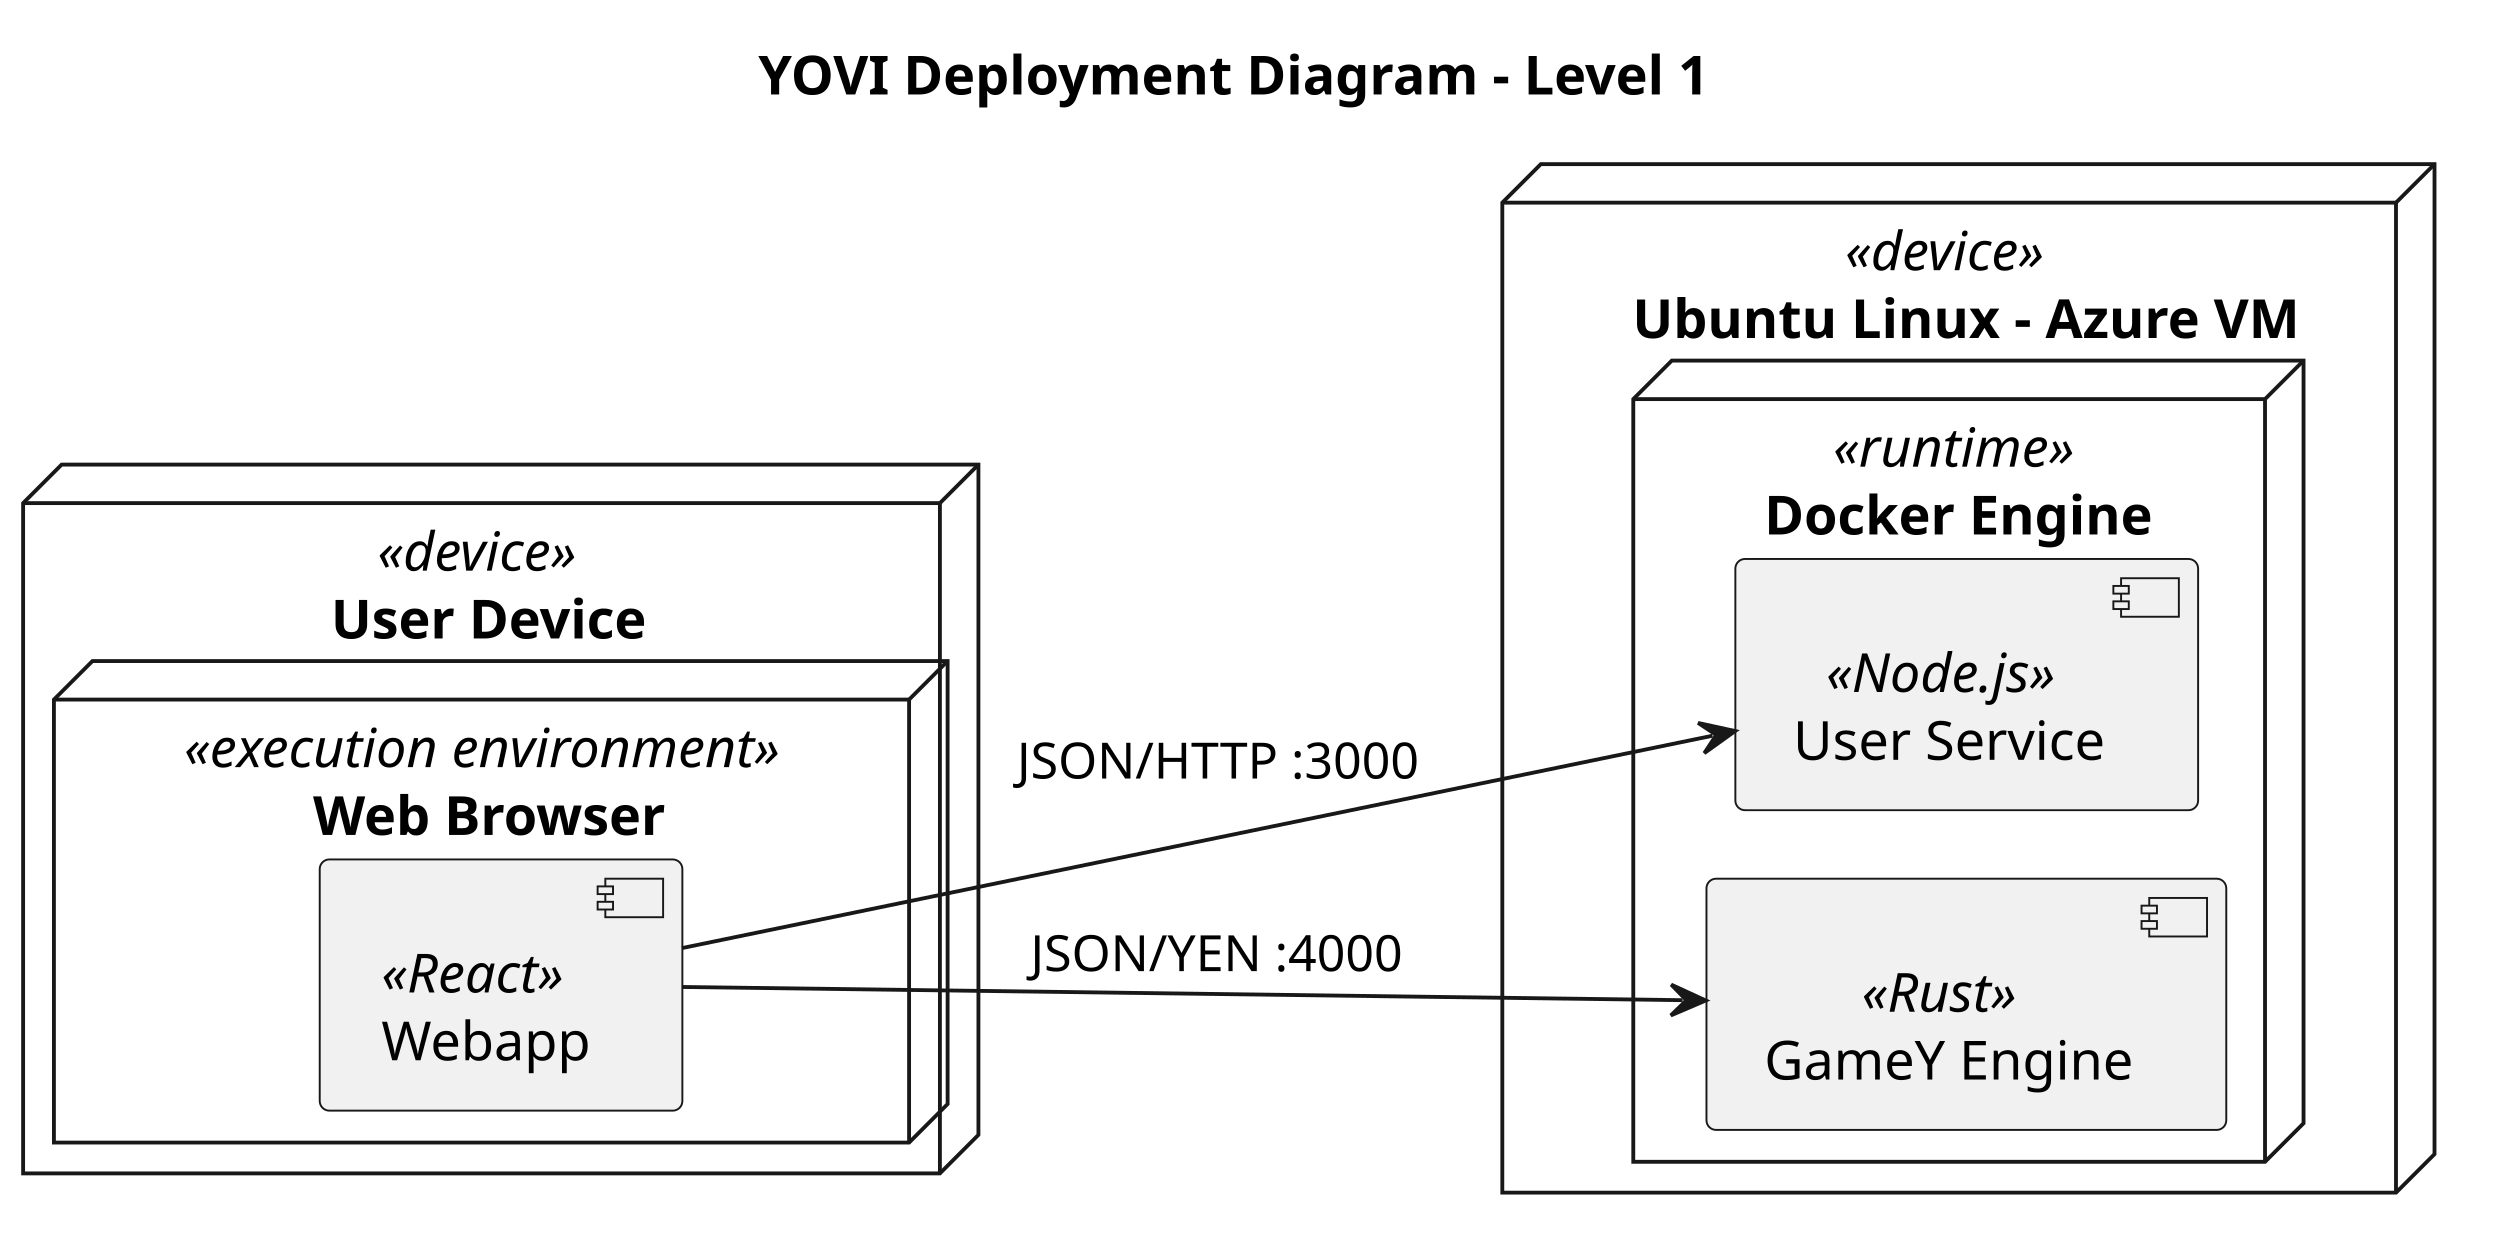
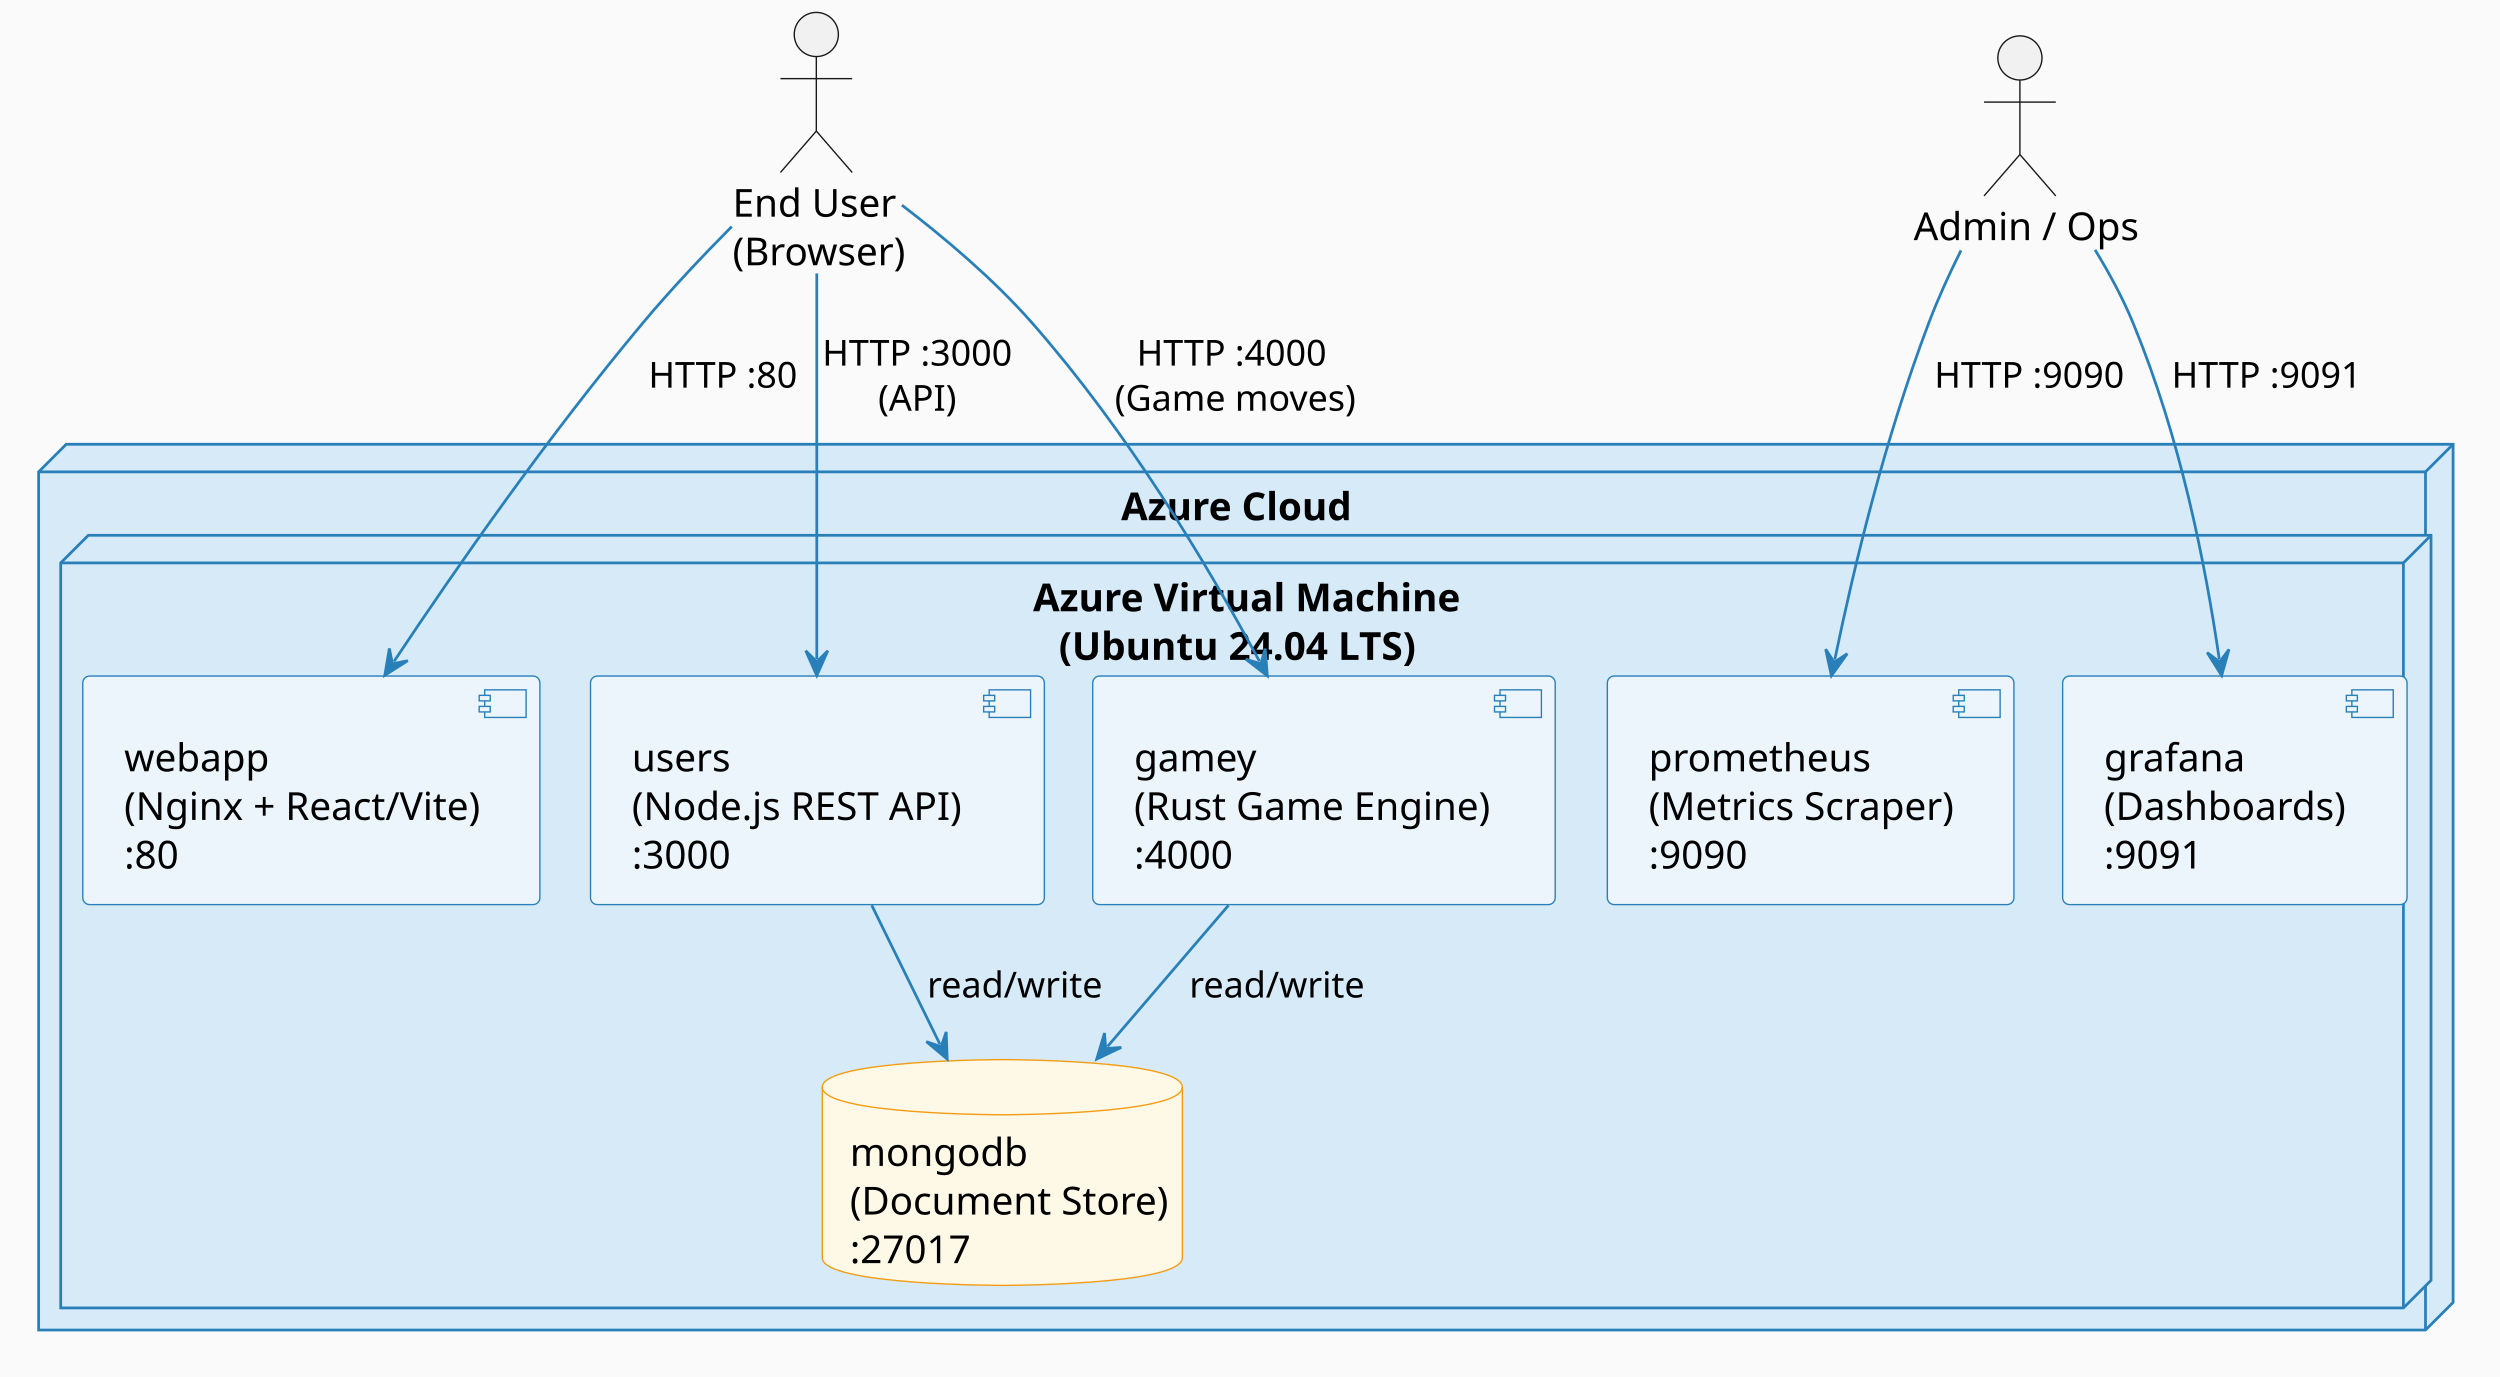
- <svg xmlns="http://www.w3.org/2000/svg" contentStyleType="text/css" data-diagram-type="DESCRIPTION" height="326px" preserveAspectRatio="none" style="width:649px;height:326px;background:#FFFFFF;" version="1.1" viewBox="0 0 649 326" width="649px" zoomAndPan="magnify">
+ <svg xmlns="http://www.w3.org/2000/svg" contentStyleType="text/css" data-diagram-type="DESCRIPTION" height="499px" preserveAspectRatio="none" style="width:906px;height:499px;background:#FAFAFA;" version="1.1" viewBox="0 0 906 499" width="906px" zoomAndPan="magnify">
  <defs />
  <g>
-     <text fill="#000000" font-family="sans-serif" font-size="14" font-weight="bold" lengthAdjust="spacing" textLength="237.296" x="196.852" y="24.533">YOVI Deployment Diagram - Level 1</text>
-     <g class="cluster" data-entity="User Device" data-source-line="6" data-uid="ent0002" id="cluster_User Device">
-       <polygon fill="none" points="6,130.609,16,120.609,254,120.609,254,294.609,244,304.609,6,304.609,6,130.609" style="stroke:#181818;stroke-width:1;" />
-       <line style="stroke:#181818;stroke-width:1;" x1="244" x2="254" y1="130.609" y2="120.609" />
-       <line style="stroke:#181818;stroke-width:1;" x1="6" x2="244" y1="130.609" y2="130.609" />
-       <line style="stroke:#181818;stroke-width:1;" x1="244" x2="244" y1="130.609" y2="304.609" />
-       <text fill="#000000" font-family="sans-serif" font-size="14" font-style="italic" lengthAdjust="spacing" textLength="56.041" x="97.98" y="148.143">«device»</text>
-       <text fill="#000000" font-family="sans-serif" font-size="14" font-weight="bold" lengthAdjust="spacing" textLength="80.165" x="85.918" y="165.752">User Device</text>
+     <rect fill="#FAFAFA" height="499" style="stroke:none;stroke-width:1;" width="906" x="0" y="0" />
+     <g class="cluster" data-entity="Azure Cloud" data-source-line="17" data-uid="ent0002" id="cluster_Azure Cloud">
+       <polygon fill="#D6EAF8" points="14,171,24,161,889,161,889,472,879,482,14,482,14,171" style="stroke:#2980B9;stroke-width:1;" />
+       <line style="stroke:#2980B9;stroke-width:1;" x1="879" x2="889" y1="171" y2="161" />
+       <line style="stroke:#2980B9;stroke-width:1;" x1="14" x2="879" y1="171" y2="171" />
+       <line style="stroke:#2980B9;stroke-width:1;" x1="879" x2="879" y1="171" y2="482" />
+       <text fill="#000000" font-family="sans-serif" font-size="14" font-weight="bold" lengthAdjust="spacing" textLength="82.441" x="406.279" y="188.533">Azure Cloud</text>
    </g>
-     <g class="cluster" data-entity="Web Browser" data-source-line="7" data-uid="ent0003" id="cluster_Web Browser">
-       <polygon fill="none" points="14,181.609,24,171.609,246,171.609,246,286.609,236,296.609,14,296.609,14,181.609" style="stroke:#181818;stroke-width:1;" />
-       <line style="stroke:#181818;stroke-width:1;" x1="236" x2="246" y1="181.609" y2="171.609" />
-       <line style="stroke:#181818;stroke-width:1;" x1="14" x2="236" y1="181.609" y2="181.609" />
-       <line style="stroke:#181818;stroke-width:1;" x1="236" x2="236" y1="181.609" y2="296.609" />
-       <text fill="#000000" font-family="sans-serif" font-size="14" font-style="italic" lengthAdjust="spacing" textLength="156.434" x="47.783" y="199.143">«execution environment»</text>
-       <text fill="#000000" font-family="sans-serif" font-size="14" font-weight="bold" lengthAdjust="spacing" textLength="89.462" x="81.269" y="216.752">Web Browser</text>
+     <g class="cluster" data-entity="vm" data-source-line="18" data-uid="ent0003" id="cluster_vm">
+       <polygon fill="#D6EAF8" points="22,204,32,194,881,194,881,464,871,474,22,474,22,204" style="stroke:#2980B9;stroke-width:1;" />
+       <line style="stroke:#2980B9;stroke-width:1;" x1="871" x2="881" y1="204" y2="194" />
+       <line style="stroke:#2980B9;stroke-width:1;" x1="22" x2="871" y1="204" y2="204" />
+       <line style="stroke:#2980B9;stroke-width:1;" x1="871" x2="871" y1="204" y2="474" />
+       <text fill="#000000" font-family="sans-serif" font-size="14" font-weight="bold" lengthAdjust="spacing" textLength="146.255" x="374.373" y="221.533">Azure Virtual Machine</text>
+       <text fill="#000000" font-family="sans-serif" font-size="14" font-weight="bold" lengthAdjust="spacing" textLength="127.559" x="383.721" y="239.143">(Ubuntu 24.04 LTS)</text>
    </g>
-     <g class="cluster" data-entity="Ubuntu Linux - Azure VM" data-source-line="12" data-uid="ent0005" id="cluster_Ubuntu Linux - Azure VM">
-       <polygon fill="none" points="390,52.609,400,42.609,632,42.609,632,299.609,622,309.609,390,309.609,390,52.609" style="stroke:#181818;stroke-width:1;" />
-       <line style="stroke:#181818;stroke-width:1;" x1="622" x2="632" y1="52.609" y2="42.609" />
-       <line style="stroke:#181818;stroke-width:1;" x1="390" x2="622" y1="52.609" y2="52.609" />
-       <line style="stroke:#181818;stroke-width:1;" x1="622" x2="622" y1="52.609" y2="309.609" />
-       <text fill="#000000" font-family="sans-serif" font-size="14" font-style="italic" lengthAdjust="spacing" textLength="56.041" x="478.979" y="70.143">«device»</text>
-       <text fill="#000000" font-family="sans-serif" font-size="14" font-weight="bold" lengthAdjust="spacing" textLength="166.428" x="423.786" y="87.752">Ubuntu Linux - Azure VM</text>
+     <g class="entity" data-entity="user" data-source-line="30" data-uid="ent0010" id="entity_user">
+       <ellipse cx="295.834" cy="12.5" fill="#F1F1F1" rx="8" ry="8" style="stroke:#181818;stroke-width:0.5;" />
+       <path d="M295.834,20.5 L295.834,47.5 M282.834,28.5 L308.834,28.5 M295.834,47.5 L282.834,62.5 M295.834,47.5 L308.834,62.5" fill="none" style="stroke:#181818;stroke-width:0.5;" />
+       <text fill="#000000" font-family="sans-serif" font-size="14" lengthAdjust="spacing" textLength="58.358" x="265.5" y="78.533">End User</text>
+       <text fill="#000000" font-family="sans-serif" font-size="14" lengthAdjust="spacing" textLength="60.669" x="265.5" y="96.143">(Browser)</text>
    </g>
-     <g class="cluster" data-entity="Docker Engine" data-source-line="13" data-uid="ent0006" id="cluster_Docker Engine">
-       <polygon fill="none" points="424,103.609,434,93.609,598,93.609,598,291.609,588,301.609,424,301.609,424,103.609" style="stroke:#181818;stroke-width:1;" />
-       <line style="stroke:#181818;stroke-width:1;" x1="588" x2="598" y1="103.609" y2="93.609" />
-       <line style="stroke:#181818;stroke-width:1;" x1="424" x2="588" y1="103.609" y2="103.609" />
-       <line style="stroke:#181818;stroke-width:1;" x1="588" x2="588" y1="103.609" y2="301.609" />
-       <text fill="#000000" font-family="sans-serif" font-size="14" font-style="italic" lengthAdjust="spacing" textLength="62.255" x="475.873" y="121.143">«runtime»</text>
-       <text fill="#000000" font-family="sans-serif" font-size="14" font-weight="bold" lengthAdjust="spacing" textLength="98.027" x="457.986" y="138.752">Docker Engine</text>
+     <g class="entity" data-entity="admin" data-source-line="31" data-uid="ent0011" id="entity_admin">
+       <ellipse cx="732.014" cy="21" fill="#F1F1F1" rx="8" ry="8" style="stroke:#181818;stroke-width:0.5;" />
+       <path d="M732.014,29 L732.014,56 M719.014,37 L745.014,37 M732.014,56 L719.014,71 M732.014,56 L745.014,71" fill="none" style="stroke:#181818;stroke-width:0.5;" />
+       <text fill="#000000" font-family="sans-serif" font-size="14" lengthAdjust="spacing" textLength="77.027" x="693.5" y="87.033">Admin / Ops</text>
    </g>
-     <g class="entity" data-entity="webapp" data-source-line="8" data-uid="ent0004" id="entity_webapp">
-       <rect fill="#F1F1F1" height="65.219" rx="2.5" ry="2.5" style="stroke:#181818;stroke-width:0.5;" width="94.144" x="83" y="223.109" />
-       <rect fill="#F1F1F1" height="10" style="stroke:#181818;stroke-width:0.5;" width="15" x="157.144" y="228.109" />
-       <rect fill="#F1F1F1" height="2" style="stroke:#181818;stroke-width:0.5;" width="4" x="155.144" y="230.109" />
-       <rect fill="#F1F1F1" height="2" style="stroke:#181818;stroke-width:0.5;" width="4" x="155.144" y="234.109" />
-       <text fill="#000000" font-family="sans-serif" font-size="14" font-style="italic" lengthAdjust="spacing" textLength="52.145" x="99" y="257.643">«React»</text>
-       <text fill="#000000" font-family="sans-serif" font-size="14" lengthAdjust="spacing" textLength="52.145" x="99" y="275.252">Webapp</text>
+     <g class="entity" data-entity="webapp" data-source-line="20" data-uid="ent0004" id="entity_webapp">
+       <rect fill="#EBF5FB" height="82.828" rx="2.5" ry="2.5" style="stroke:#2980B9;stroke-width:0.5;" width="165.658" x="30" y="245" />
+       <rect fill="#EBF5FB" height="10" style="stroke:#2980B9;stroke-width:0.5;" width="15" x="175.658" y="250" />
+       <rect fill="#EBF5FB" height="2" style="stroke:#2980B9;stroke-width:0.5;" width="4" x="173.658" y="252" />
+       <rect fill="#EBF5FB" height="2" style="stroke:#2980B9;stroke-width:0.5;" width="4" x="173.658" y="256" />
+       <text fill="#000000" font-family="sans-serif" font-size="14" lengthAdjust="spacing" textLength="49.041" x="45" y="279.533">webapp</text>
+       <text fill="#000000" font-family="sans-serif" font-size="14" lengthAdjust="spacing" textLength="125.658" x="45" y="297.143">(Nginx + React/Vite)</text>
+       <text fill="#000000" font-family="sans-serif" font-size="14" lengthAdjust="spacing" textLength="19.462" x="45" y="314.752">:80</text>
    </g>
-     <g class="entity" data-entity="usersvc" data-source-line="14" data-uid="ent0007" id="entity_usersvc">
-       <rect fill="#F1F1F1" height="65.219" rx="2.5" ry="2.5" style="stroke:#181818;stroke-width:0.5;" width="120.131" x="450.5" y="145.109" />
-       <rect fill="#F1F1F1" height="10" style="stroke:#181818;stroke-width:0.5;" width="15" x="550.631" y="150.109" />
-       <rect fill="#F1F1F1" height="2" style="stroke:#181818;stroke-width:0.5;" width="4" x="548.631" y="152.109" />
-       <rect fill="#F1F1F1" height="2" style="stroke:#181818;stroke-width:0.5;" width="4" x="548.631" y="156.109" />
-       <text fill="#000000" font-family="sans-serif" font-size="14" font-style="italic" lengthAdjust="spacing" textLength="63.041" x="474.045" y="179.643">«Node.js»</text>
-       <text fill="#000000" font-family="sans-serif" font-size="14" lengthAdjust="spacing" textLength="80.131" x="465.5" y="197.252">User Service</text>
+     <g class="entity" data-entity="users" data-source-line="21" data-uid="ent0005" id="entity_users">
+       <rect fill="#EBF5FB" height="82.828" rx="2.5" ry="2.5" style="stroke:#2980B9;stroke-width:0.5;" width="164.476" x="214" y="245" />
+       <rect fill="#EBF5FB" height="10" style="stroke:#2980B9;stroke-width:0.5;" width="15" x="358.476" y="250" />
+       <rect fill="#EBF5FB" height="2" style="stroke:#2980B9;stroke-width:0.5;" width="4" x="356.476" y="252" />
+       <rect fill="#EBF5FB" height="2" style="stroke:#2980B9;stroke-width:0.5;" width="4" x="356.476" y="256" />
+       <text fill="#000000" font-family="sans-serif" font-size="14" lengthAdjust="spacing" textLength="34.234" x="229" y="279.533">users</text>
+       <text fill="#000000" font-family="sans-serif" font-size="14" lengthAdjust="spacing" textLength="124.476" x="229" y="297.143">(Node.js REST API)</text>
+       <text fill="#000000" font-family="sans-serif" font-size="14" lengthAdjust="spacing" textLength="35.034" x="229" y="314.752">:3000</text>
    </g>
-     <g class="entity" data-entity="gamey" data-source-line="15" data-uid="ent0008" id="entity_gamey">
-       <rect fill="#F1F1F1" height="65.219" rx="2.5" ry="2.5" style="stroke:#181818;stroke-width:0.5;" width="134.944" x="443" y="228.109" />
-       <rect fill="#F1F1F1" height="10" style="stroke:#181818;stroke-width:0.5;" width="15" x="557.944" y="233.109" />
-       <rect fill="#F1F1F1" height="2" style="stroke:#181818;stroke-width:0.5;" width="4" x="555.944" y="235.109" />
-       <rect fill="#F1F1F1" height="2" style="stroke:#181818;stroke-width:0.5;" width="4" x="555.944" y="239.109" />
-       <text fill="#000000" font-family="sans-serif" font-size="14" font-style="italic" lengthAdjust="spacing" textLength="44.358" x="483.293" y="262.643">«Rust»</text>
-       <text fill="#000000" font-family="sans-serif" font-size="14" lengthAdjust="spacing" textLength="94.944" x="458" y="280.252">GameY Engine</text>
+     <g class="entity" data-entity="gamey" data-source-line="22" data-uid="ent0006" id="entity_gamey">
+       <rect fill="#EBF5FB" height="82.828" rx="2.5" ry="2.5" style="stroke:#2980B9;stroke-width:0.5;" width="167.606" x="396" y="245" />
+       <rect fill="#EBF5FB" height="10" style="stroke:#2980B9;stroke-width:0.5;" width="15" x="543.606" y="250" />
+       <rect fill="#EBF5FB" height="2" style="stroke:#2980B9;stroke-width:0.5;" width="4" x="541.606" y="252" />
+       <rect fill="#EBF5FB" height="2" style="stroke:#2980B9;stroke-width:0.5;" width="4" x="541.606" y="256" />
+       <text fill="#000000" font-family="sans-serif" font-size="14" lengthAdjust="spacing" textLength="42.02" x="411" y="279.533">gamey</text>
+       <text fill="#000000" font-family="sans-serif" font-size="14" lengthAdjust="spacing" textLength="127.606" x="411" y="297.143">(Rust Game Engine)</text>
+       <text fill="#000000" font-family="sans-serif" font-size="14" lengthAdjust="spacing" textLength="35.034" x="411" y="314.752">:4000</text>
    </g>
-     <g class="link" data-entity-1="webapp" data-entity-2="usersvc" data-uid="lnk9" id="link_webapp_usersvc">
-       <polygon fill="#181818" points="450.447,189.779,440.825,187.678,445.55,190.788,442.44,195.513,450.447,189.779" style="stroke:#181818;stroke-width:1;" />
-       <path d="M177.033,246.123 C245.692,231.974 369.04,206.555 444.571,190.99" fill="none" style="stroke:#181818;stroke-width:1;" />
-       <text fill="#000000" font-family="sans-serif" font-size="13" lengthAdjust="spacing" textLength="108.367" x="264" y="202.105">JSON/HTTP :3000</text>
+     <g class="entity" data-entity="prometheus" data-source-line="23" data-uid="ent0007" id="entity_prometheus">
+       <rect fill="#EBF5FB" height="82.828" rx="2.5" ry="2.5" style="stroke:#2980B9;stroke-width:0.5;" width="147.345" x="582.5" y="245" />
+       <rect fill="#EBF5FB" height="10" style="stroke:#2980B9;stroke-width:0.5;" width="15" x="709.845" y="250" />
+       <rect fill="#EBF5FB" height="2" style="stroke:#2980B9;stroke-width:0.5;" width="4" x="707.845" y="252" />
+       <rect fill="#EBF5FB" height="2" style="stroke:#2980B9;stroke-width:0.5;" width="4" x="707.845" y="256" />
+       <text fill="#000000" font-family="sans-serif" font-size="14" lengthAdjust="spacing" textLength="73.931" x="597.5" y="279.533">prometheus</text>
+       <text fill="#000000" font-family="sans-serif" font-size="14" lengthAdjust="spacing" textLength="107.345" x="597.5" y="297.143">(Metrics Scraper)</text>
+       <text fill="#000000" font-family="sans-serif" font-size="14" lengthAdjust="spacing" textLength="35.034" x="597.5" y="314.752">:9090</text>
    </g>
-     <g class="link" data-entity-1="webapp" data-entity-2="gamey" data-uid="lnk10" id="link_webapp_gamey">
-       <polygon fill="#181818" points="442.799,259.728,433.853,255.61,437.799,259.662,433.747,263.609,442.799,259.728" style="stroke:#181818;stroke-width:1;" />
-       <path d="M177.033,256.217 C243.427,257.094 360.455,258.64 436.8,259.649" fill="none" style="stroke:#181818;stroke-width:1;" />
-       <text fill="#000000" font-family="sans-serif" font-size="13" lengthAdjust="spacing" textLength="101.156" x="267.5" y="252.105">JSON/YEN :4000</text>
+     <g class="entity" data-entity="grafana" data-source-line="24" data-uid="ent0008" id="entity_grafana">
+       <rect fill="#EBF5FB" height="82.828" rx="2.5" ry="2.5" style="stroke:#2980B9;stroke-width:0.5;" width="124.814" x="747.5" y="245" />
+       <rect fill="#EBF5FB" height="10" style="stroke:#2980B9;stroke-width:0.5;" width="15" x="852.313" y="250" />
+       <rect fill="#EBF5FB" height="2" style="stroke:#2980B9;stroke-width:0.5;" width="4" x="850.313" y="252" />
+       <rect fill="#EBF5FB" height="2" style="stroke:#2980B9;stroke-width:0.5;" width="4" x="850.313" y="256" />
+       <text fill="#000000" font-family="sans-serif" font-size="14" lengthAdjust="spacing" textLength="47.482" x="762.5" y="279.533">grafana</text>
+       <text fill="#000000" font-family="sans-serif" font-size="14" lengthAdjust="spacing" textLength="84.814" x="762.5" y="297.143">(Dashboards)</text>
+       <text fill="#000000" font-family="sans-serif" font-size="14" lengthAdjust="spacing" textLength="35.034" x="762.5" y="314.752">:9091</text>
+     </g>
+     <g class="entity" data-entity="mongodb" data-source-line="25" data-uid="ent0009" id="entity_mongodb">
+       <path d="M298,394 C298,384 363.241,384 363.241,384 C363.241,384 428.482,384 428.482,394 L428.482,455.828 C428.482,465.828 363.241,465.828 363.241,465.828 C363.241,465.828 298,465.828 298,455.828 L298,394" fill="#FEF9E7" style="stroke:#F39C12;stroke-width:0.5;" />
+       <path d="M298,394 C298,404 363.241,404 363.241,404 C363.241,404 428.482,404 428.482,394" fill="none" style="stroke:#F39C12;stroke-width:0.5;" />
+       <text fill="#000000" font-family="sans-serif" font-size="14" lengthAdjust="spacing" textLength="58.379" x="308" y="422.533">mongodb</text>
+       <text fill="#000000" font-family="sans-serif" font-size="14" lengthAdjust="spacing" textLength="110.482" x="308" y="440.143">(Document Store)</text>
+       <text fill="#000000" font-family="sans-serif" font-size="14" lengthAdjust="spacing" textLength="42.82" x="308" y="457.752">:27017</text>
+     </g>
+     <g class="link" data-entity-1="user" data-entity-2="webapp" data-uid="lnk12" id="link_user_webapp">
+       <polygon fill="#2980B9" points="139.45,244.713,147.766,239.437,142.22,240.55,141.107,235.004,139.45,244.713" style="stroke:#2980B9;stroke-width:1;" />
+       <path d="M265.192,82.106 C254.612,92.77 242.939,105.11 233,117 C198.22,158.608 166.045,204.761 142.774,239.718" fill="none" style="stroke:#2980B9;stroke-width:1;" />
+       <text fill="#000000" font-family="sans-serif" font-size="13" lengthAdjust="spacing" textLength="55.624" x="235" y="140.495">HTTP :80</text>
+     </g>
+     <g class="link" data-entity-1="user" data-entity-2="users" data-uid="lnk13" id="link_user_users">
+       <polygon fill="#2980B9" points="296,244.828,300,235.828,296,239.828,292,235.828,296,244.828" style="stroke:#2980B9;stroke-width:1;" />
+       <path d="M296,99.091 C296,141.721 296,198.169 296,238.828" fill="none" style="stroke:#2980B9;stroke-width:1;" />
+       <text fill="#000000" font-family="sans-serif" font-size="13" lengthAdjust="spacing" textLength="70.085" x="298" y="132.495">HTTP :3000</text>
+       <text fill="#000000" font-family="sans-serif" font-size="13" lengthAdjust="spacing" textLength="29.612" x="318.236" y="148.847">(API)</text>
+     </g>
+     <g class="link" data-entity-1="user" data-entity-2="gamey" data-uid="lnk14" id="link_user_gamey">
+       <polygon fill="#2980B9" points="459.276,244.913,458.514,235.094,456.898,240.515,451.476,238.899,459.276,244.913" style="stroke:#2980B9;stroke-width:1;" />
+       <path d="M326.87,74.355 C342.077,85.994 360.085,101.157 374,117 C408.894,156.73 437.087,203.879 456.422,239.635" fill="none" style="stroke:#2980B9;stroke-width:1;" />
+       <text fill="#000000" font-family="sans-serif" font-size="13" lengthAdjust="spacing" textLength="70.085" x="411.938" y="132.495">HTTP :4000</text>
+       <text fill="#000000" font-family="sans-serif" font-size="13" lengthAdjust="spacing" textLength="85.96" x="404" y="148.847">(Game moves)</text>
+     </g>
+     <g class="link" data-entity-1="admin" data-entity-2="prometheus" data-uid="lnk15" id="link_admin_prometheus">
+       <polygon fill="#2980B9" points="663.704,244.891,669.451,236.893,664.721,239.995,661.619,235.265,663.704,244.891" style="stroke:#2980B9;stroke-width:1;" />
+       <path d="M710.668,90.745 C706.437,99.231 702.291,108.293 699,117 C682.935,159.503 672.118,204.393 664.925,239.016" fill="none" style="stroke:#2980B9;stroke-width:1;" />
+       <text fill="#000000" font-family="sans-serif" font-size="13" lengthAdjust="spacing" textLength="70.085" x="701" y="140.495">HTTP :9090</text>
+     </g>
+     <g class="link" data-entity-1="admin" data-entity-2="grafana" data-uid="lnk16" id="link_admin_grafana">
+       <polygon fill="#2980B9" points="805.135,244.814,807.787,235.329,804.41,239.867,799.872,236.489,805.135,244.814" style="stroke:#2980B9;stroke-width:1;" />
+       <path d="M759.238,90.53 C764.386,98.953 769.307,108.046 773,117 C790.244,158.809 799.148,203.983 804.265,238.877" fill="none" style="stroke:#2980B9;stroke-width:1;" />
+       <text fill="#000000" font-family="sans-serif" font-size="13" lengthAdjust="spacing" textLength="70.085" x="787" y="140.495">HTTP :9091</text>
+     </g>
+     <g class="link" data-entity-1="users" data-entity-2="mongodb" data-uid="lnk17" id="link_users_mongodb">
+       <polygon fill="#2980B9" points="343.272,383.807,342.897,373.965,341.068,379.318,335.715,377.49,343.272,383.807" style="stroke:#2980B9;stroke-width:1;" />
+       <path d="M315.921,328.085 C324.561,345.688 332.009,360.861 340.628,378.421" fill="none" style="stroke:#2980B9;stroke-width:1;" />
+       <text fill="#000000" font-family="sans-serif" font-size="13" lengthAdjust="spacing" textLength="57.078" x="336" y="361.495">read/write</text>
+     </g>
+     <g class="link" data-entity-1="gamey" data-entity-2="mongodb" data-uid="lnk18" id="link_gamey_mongodb">
+       <polygon fill="#2980B9" points="397.451,383.807,406.346,379.577,400.705,380.01,400.271,374.37,397.451,383.807" style="stroke:#2980B9;stroke-width:1;" />
+       <path d="M445.213,328.085 C430.124,345.688 416.407,361.692 401.356,379.251" fill="none" style="stroke:#2980B9;stroke-width:1;" />
+       <text fill="#000000" font-family="sans-serif" font-size="13" lengthAdjust="spacing" textLength="57.078" x="431" y="361.495">read/write</text>
    </g>
  </g>
</svg>
